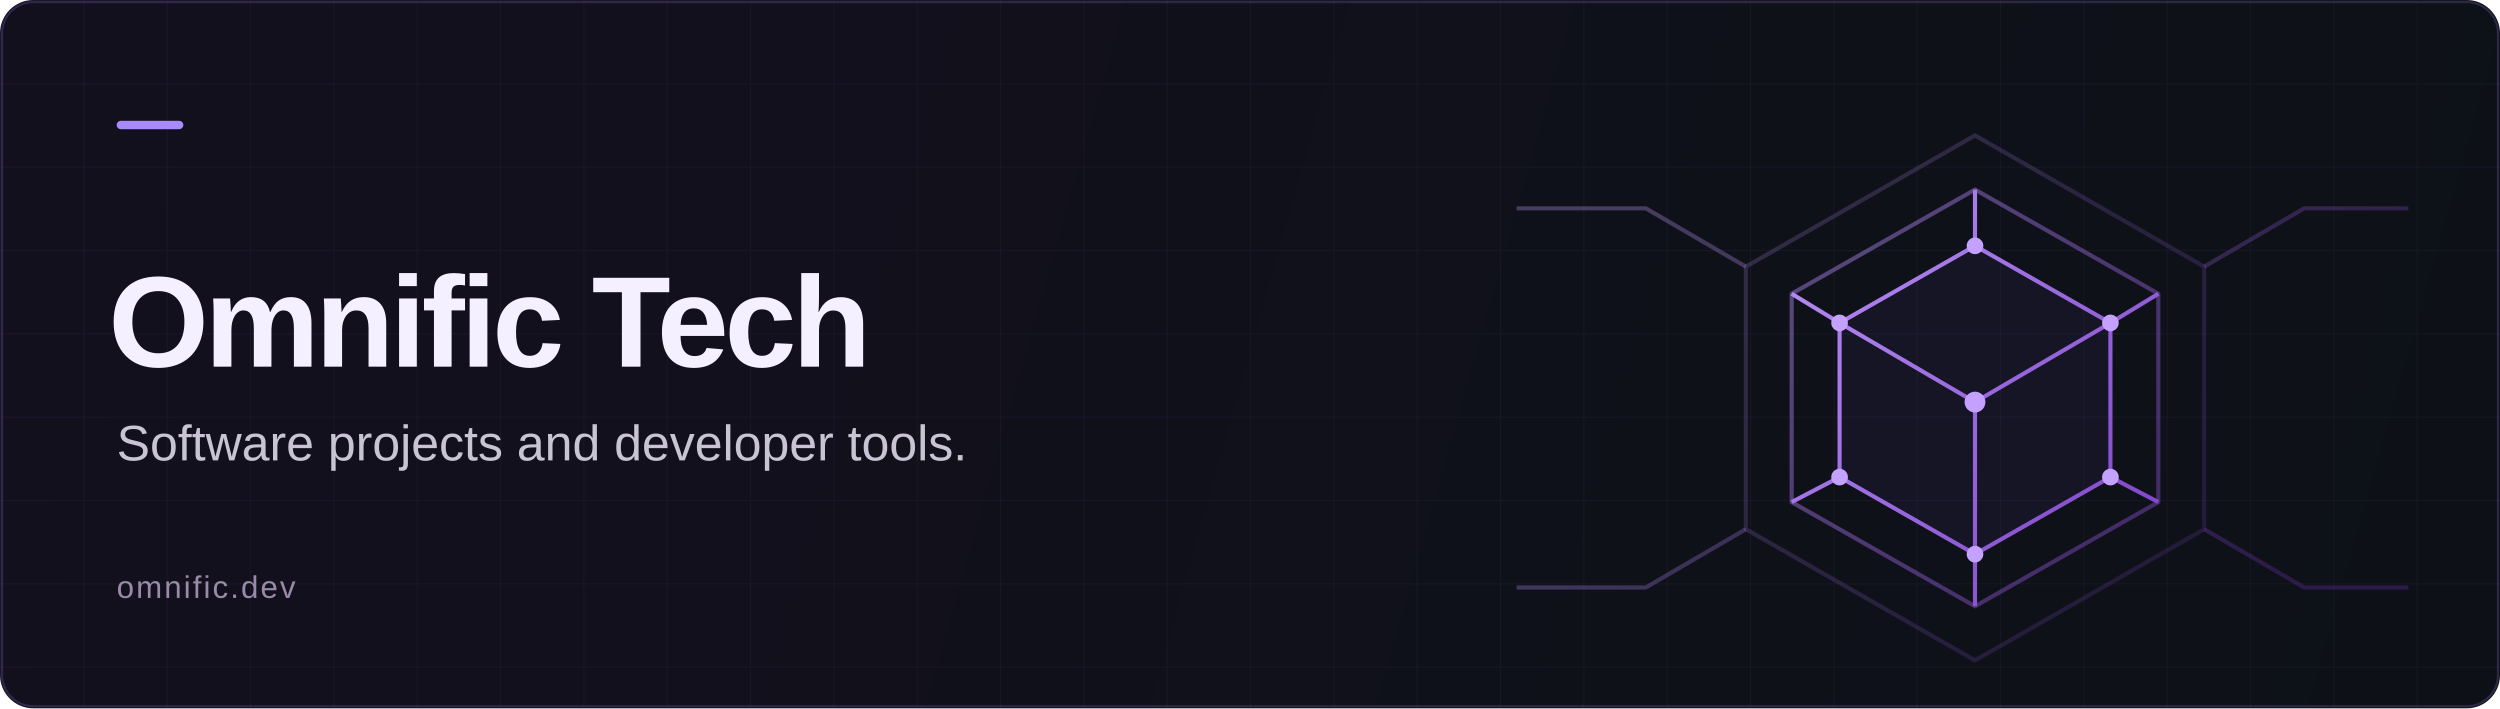
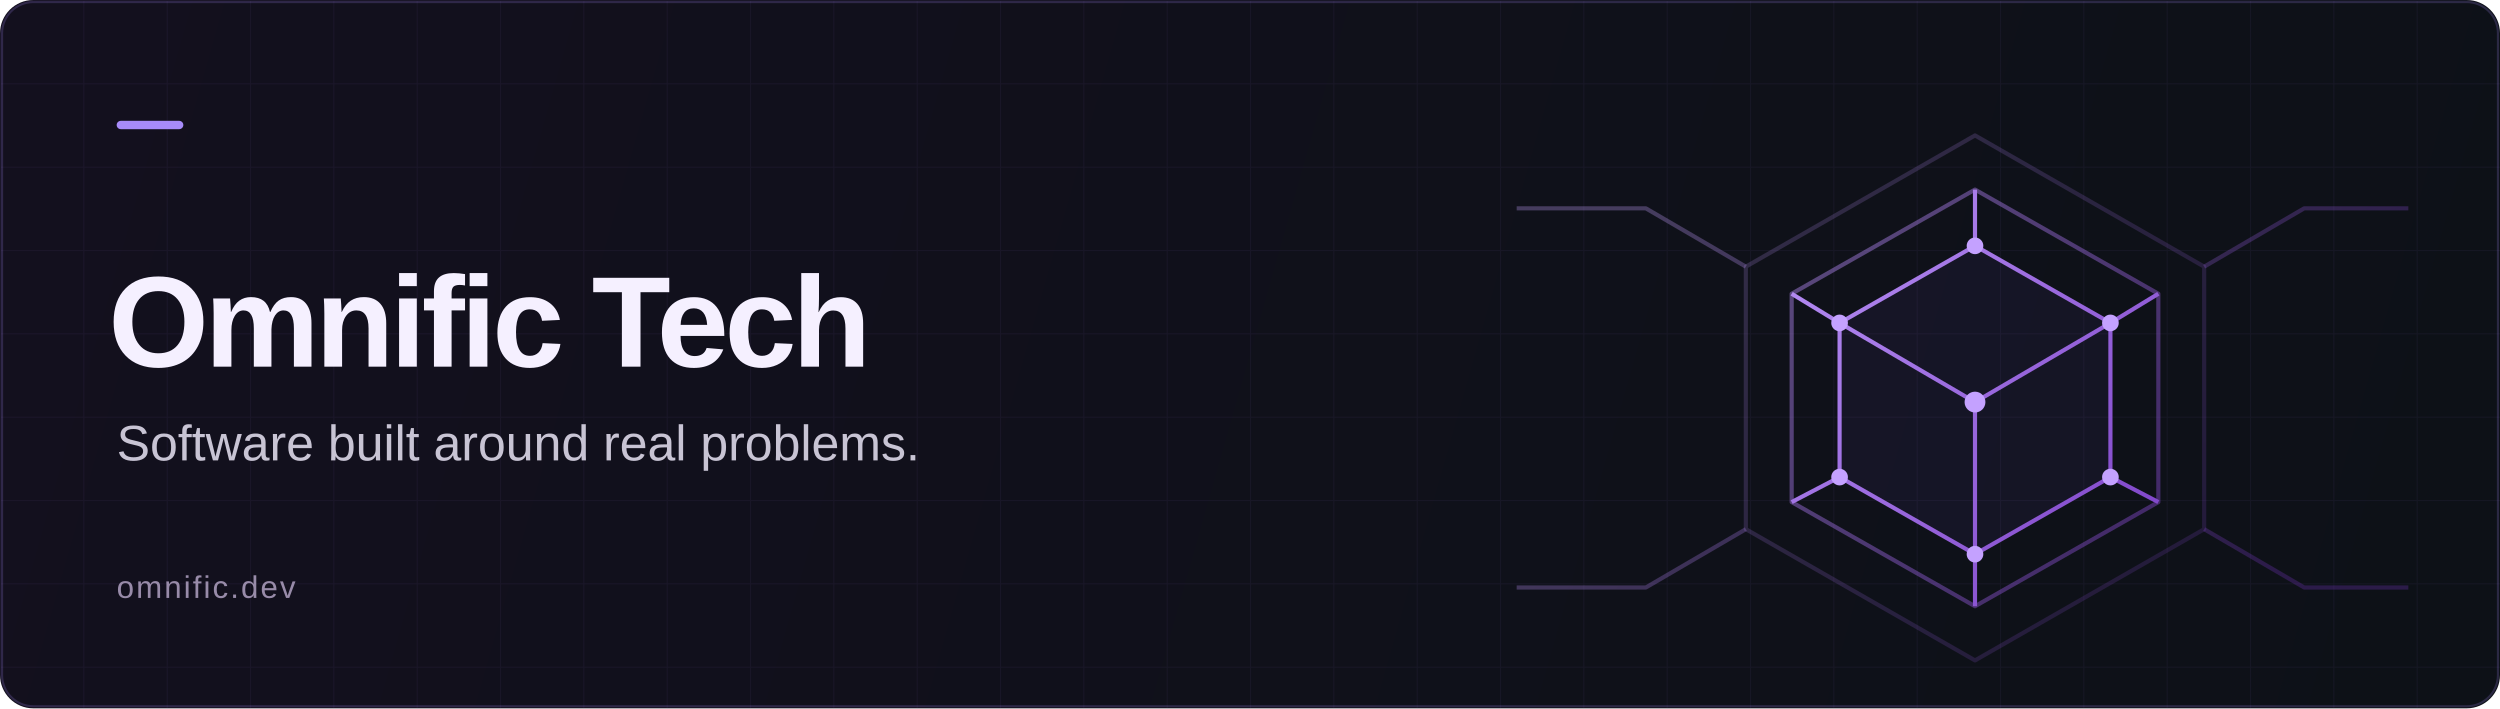
<svg xmlns="http://www.w3.org/2000/svg" width="1200" height="340" viewBox="0 0 1200 340" fill="none" role="img" aria-labelledby="title desc">
  <defs>
    <linearGradient id="background" x1="0" y1="0" x2="1200" y2="340" gradientUnits="userSpaceOnUse">
      <stop stop-color="#13101e" />
      <stop offset="1" stop-color="#0d1117" />
    </linearGradient>
    <linearGradient id="accent" x1="820" y1="70" x2="1090" y2="285" gradientUnits="userSpaceOnUse">
      <stop stop-color="#c4a1ff" />
      <stop offset="1" stop-color="#7132bd" />
    </linearGradient>
    <pattern id="grid" width="40" height="40" patternUnits="userSpaceOnUse">
      <path d="M40 0H0V40" stroke="#a78bfa" stroke-opacity=".055" />
    </pattern>
  </defs>
  <rect width="1200" height="340" rx="16" fill="url(#background)" />
  <rect width="1200" height="340" rx="16" fill="url(#grid)" />
  <rect x="1" y="1" width="1198" height="338" rx="15" stroke="#a78bfa" stroke-opacity=".2" />
  <rect x="56" y="58" width="32" height="4" rx="2" fill="#a78bfa" />
  <text x="52" y="176" fill="#f5f0ff" font-family="Arial, Helvetica, sans-serif" font-size="62" font-weight="700" letter-spacing="-2">Omnific Tech</text>
-   <text x="56" y="221" fill="#c8c4d4" font-family="Arial, Helvetica, sans-serif" font-size="24">Software projects and developer tools.</text>
+   <text x="56" y="221" fill="#c8c4d4" font-family="Arial, Helvetica, sans-serif" font-size="24">Software built around real problems.</text>
  <text x="56" y="287" fill="#988ba9" font-family="Arial, Helvetica, sans-serif" font-size="15" letter-spacing="1">omnific.dev</text>
  <g stroke="url(#accent)" stroke-width="2" stroke-linejoin="round">
    <path d="M948 65 1058 128 1058 254 948 317 838 254 838 128Z" opacity=".2" />
    <path d="M948 91 1036 141 1036 241 948 291 860 241 860 141Z" opacity=".45" />
    <path d="m948 118 65 37v74l-65 37-65-37v-74Z" fill="#8b5cf6" fill-opacity=".06" />
    <path d="m883 155 65 38 65-38M948 193v73M948 118v-27M1013 155l23-14M1013 229l23 12M948 266v25M883 229l-23 12M883 155l-23-14" />
    <path d="M838 128 790 100h-62M1058 128l48-28h50M1058 254l48 28h50M838 254l-48 28h-62" opacity=".3" />
  </g>
  <g fill="#c4a1ff">
    <circle cx="948" cy="118" r="4" />
    <circle cx="1013" cy="155" r="4" />
    <circle cx="1013" cy="229" r="4" />
    <circle cx="948" cy="266" r="4" />
    <circle cx="883" cy="229" r="4" />
    <circle cx="883" cy="155" r="4" />
    <circle cx="948" cy="193" r="5" />
  </g>
</svg>
